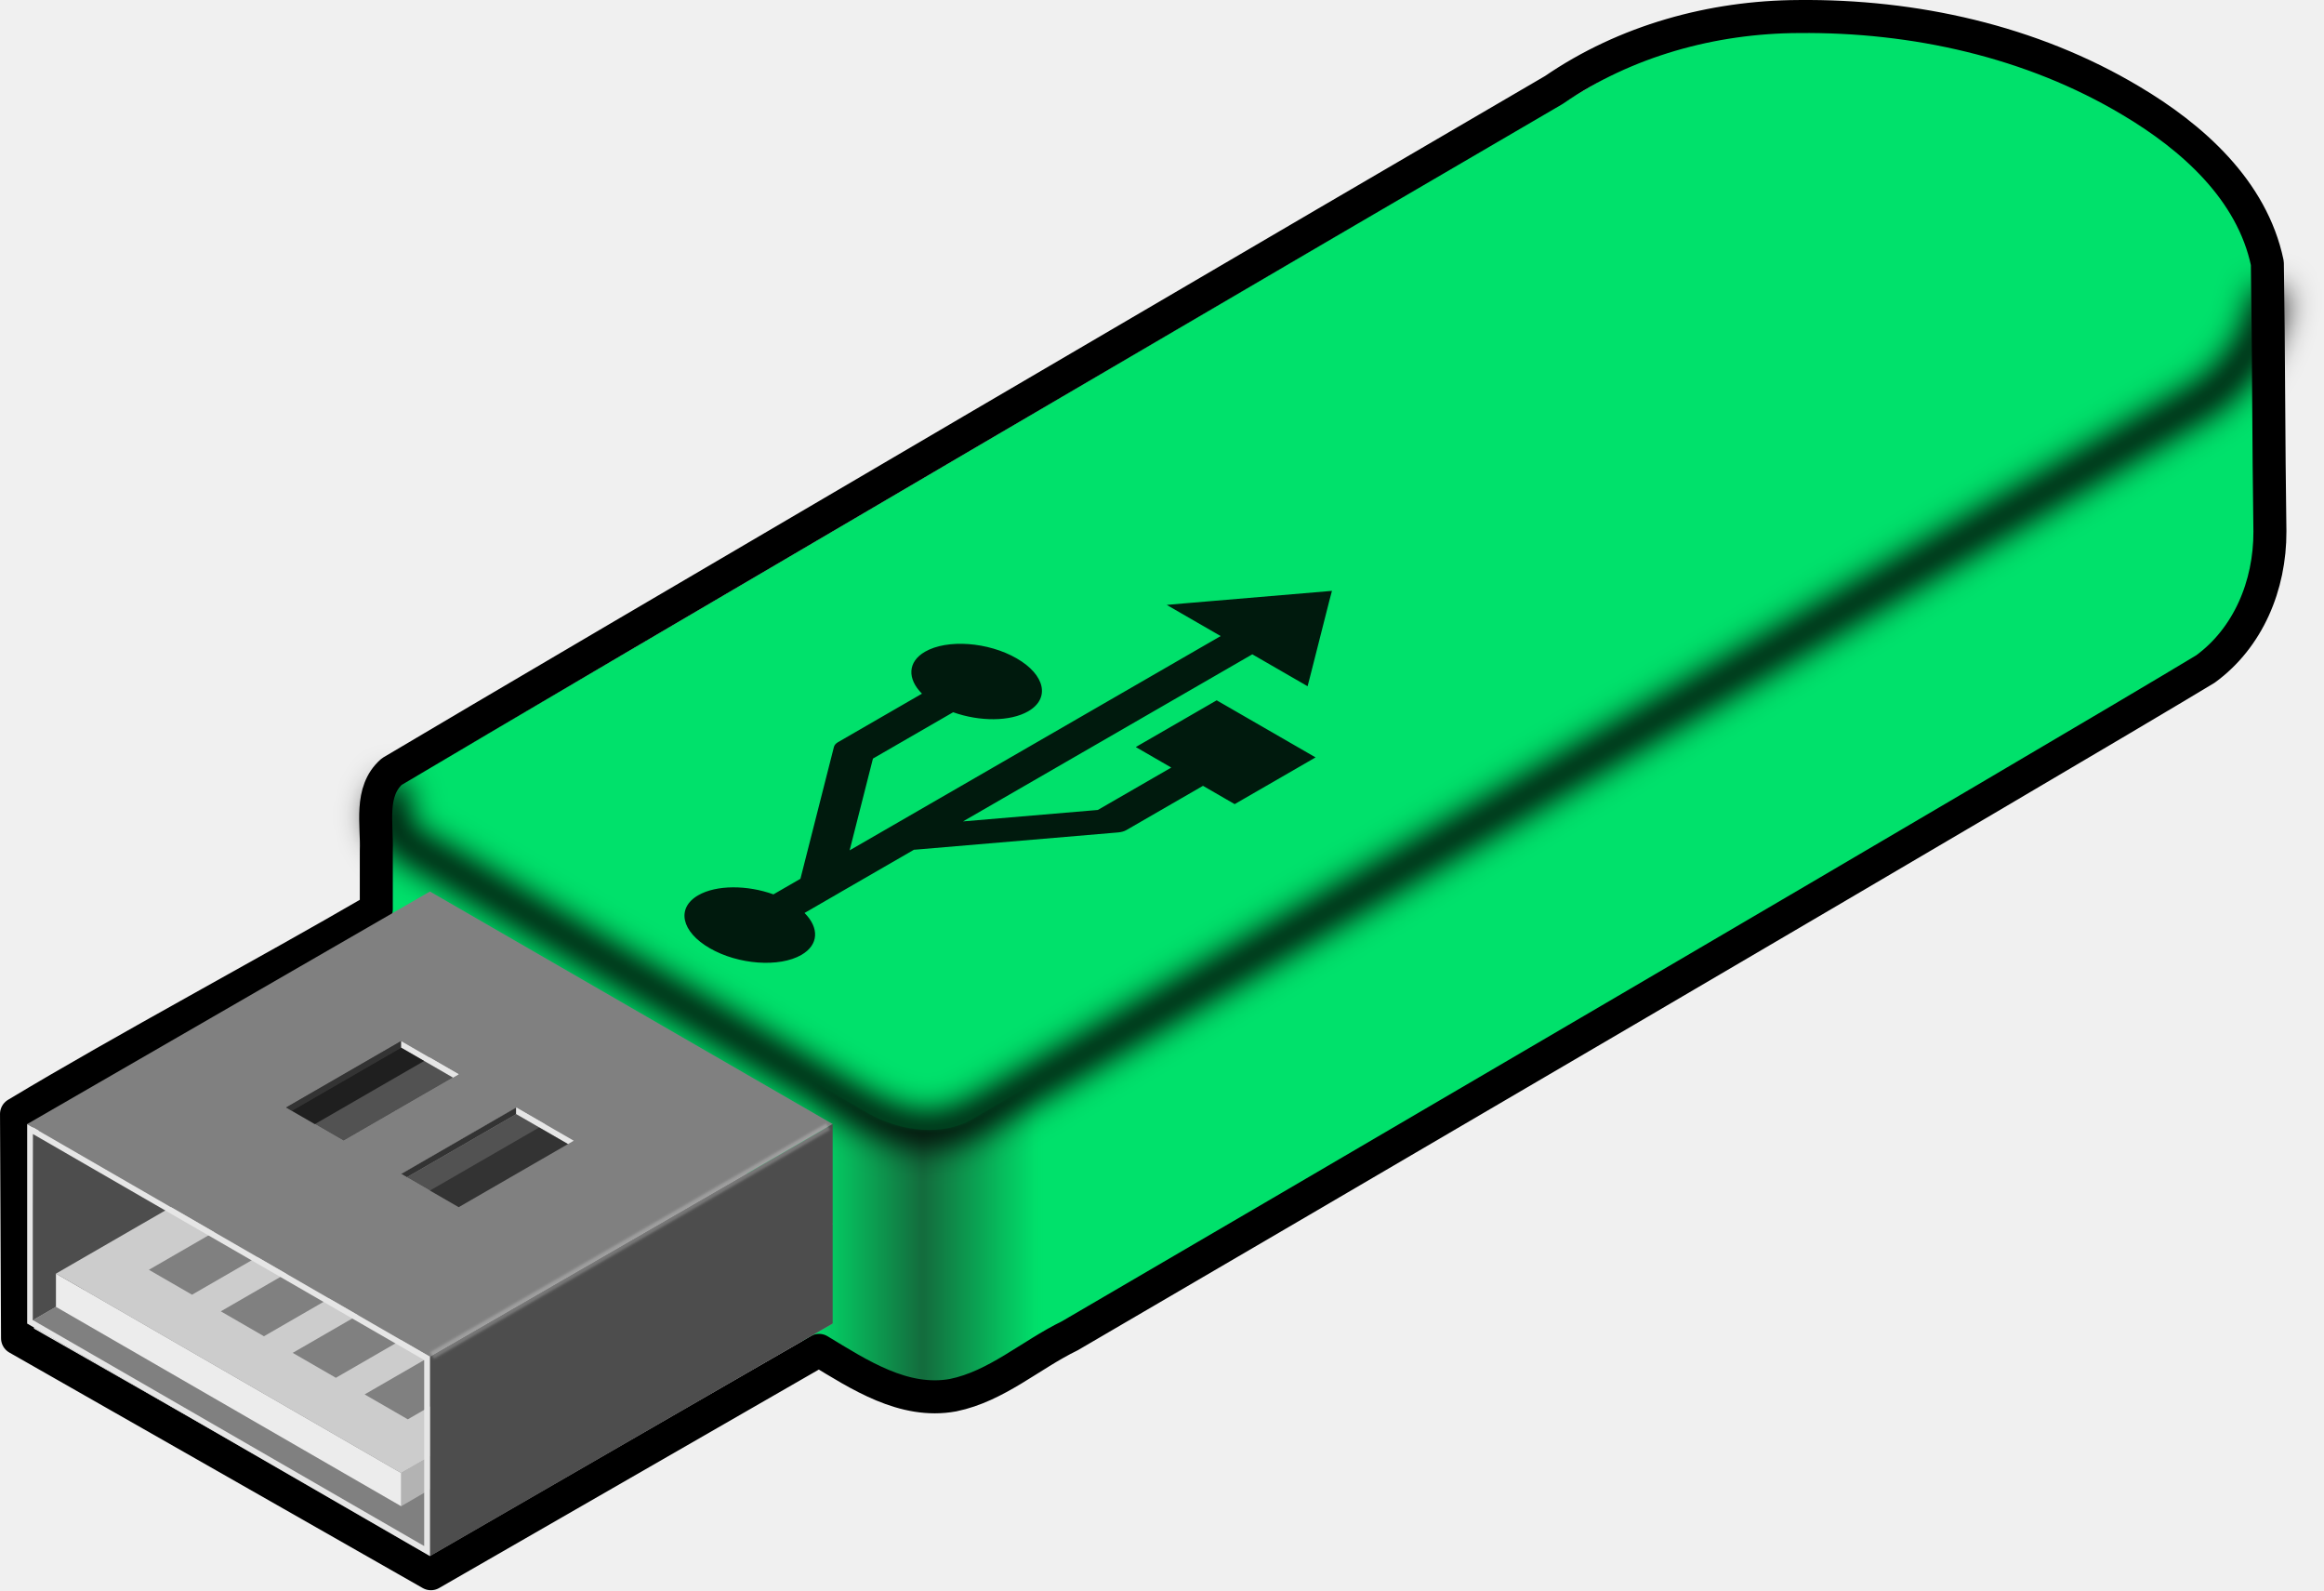
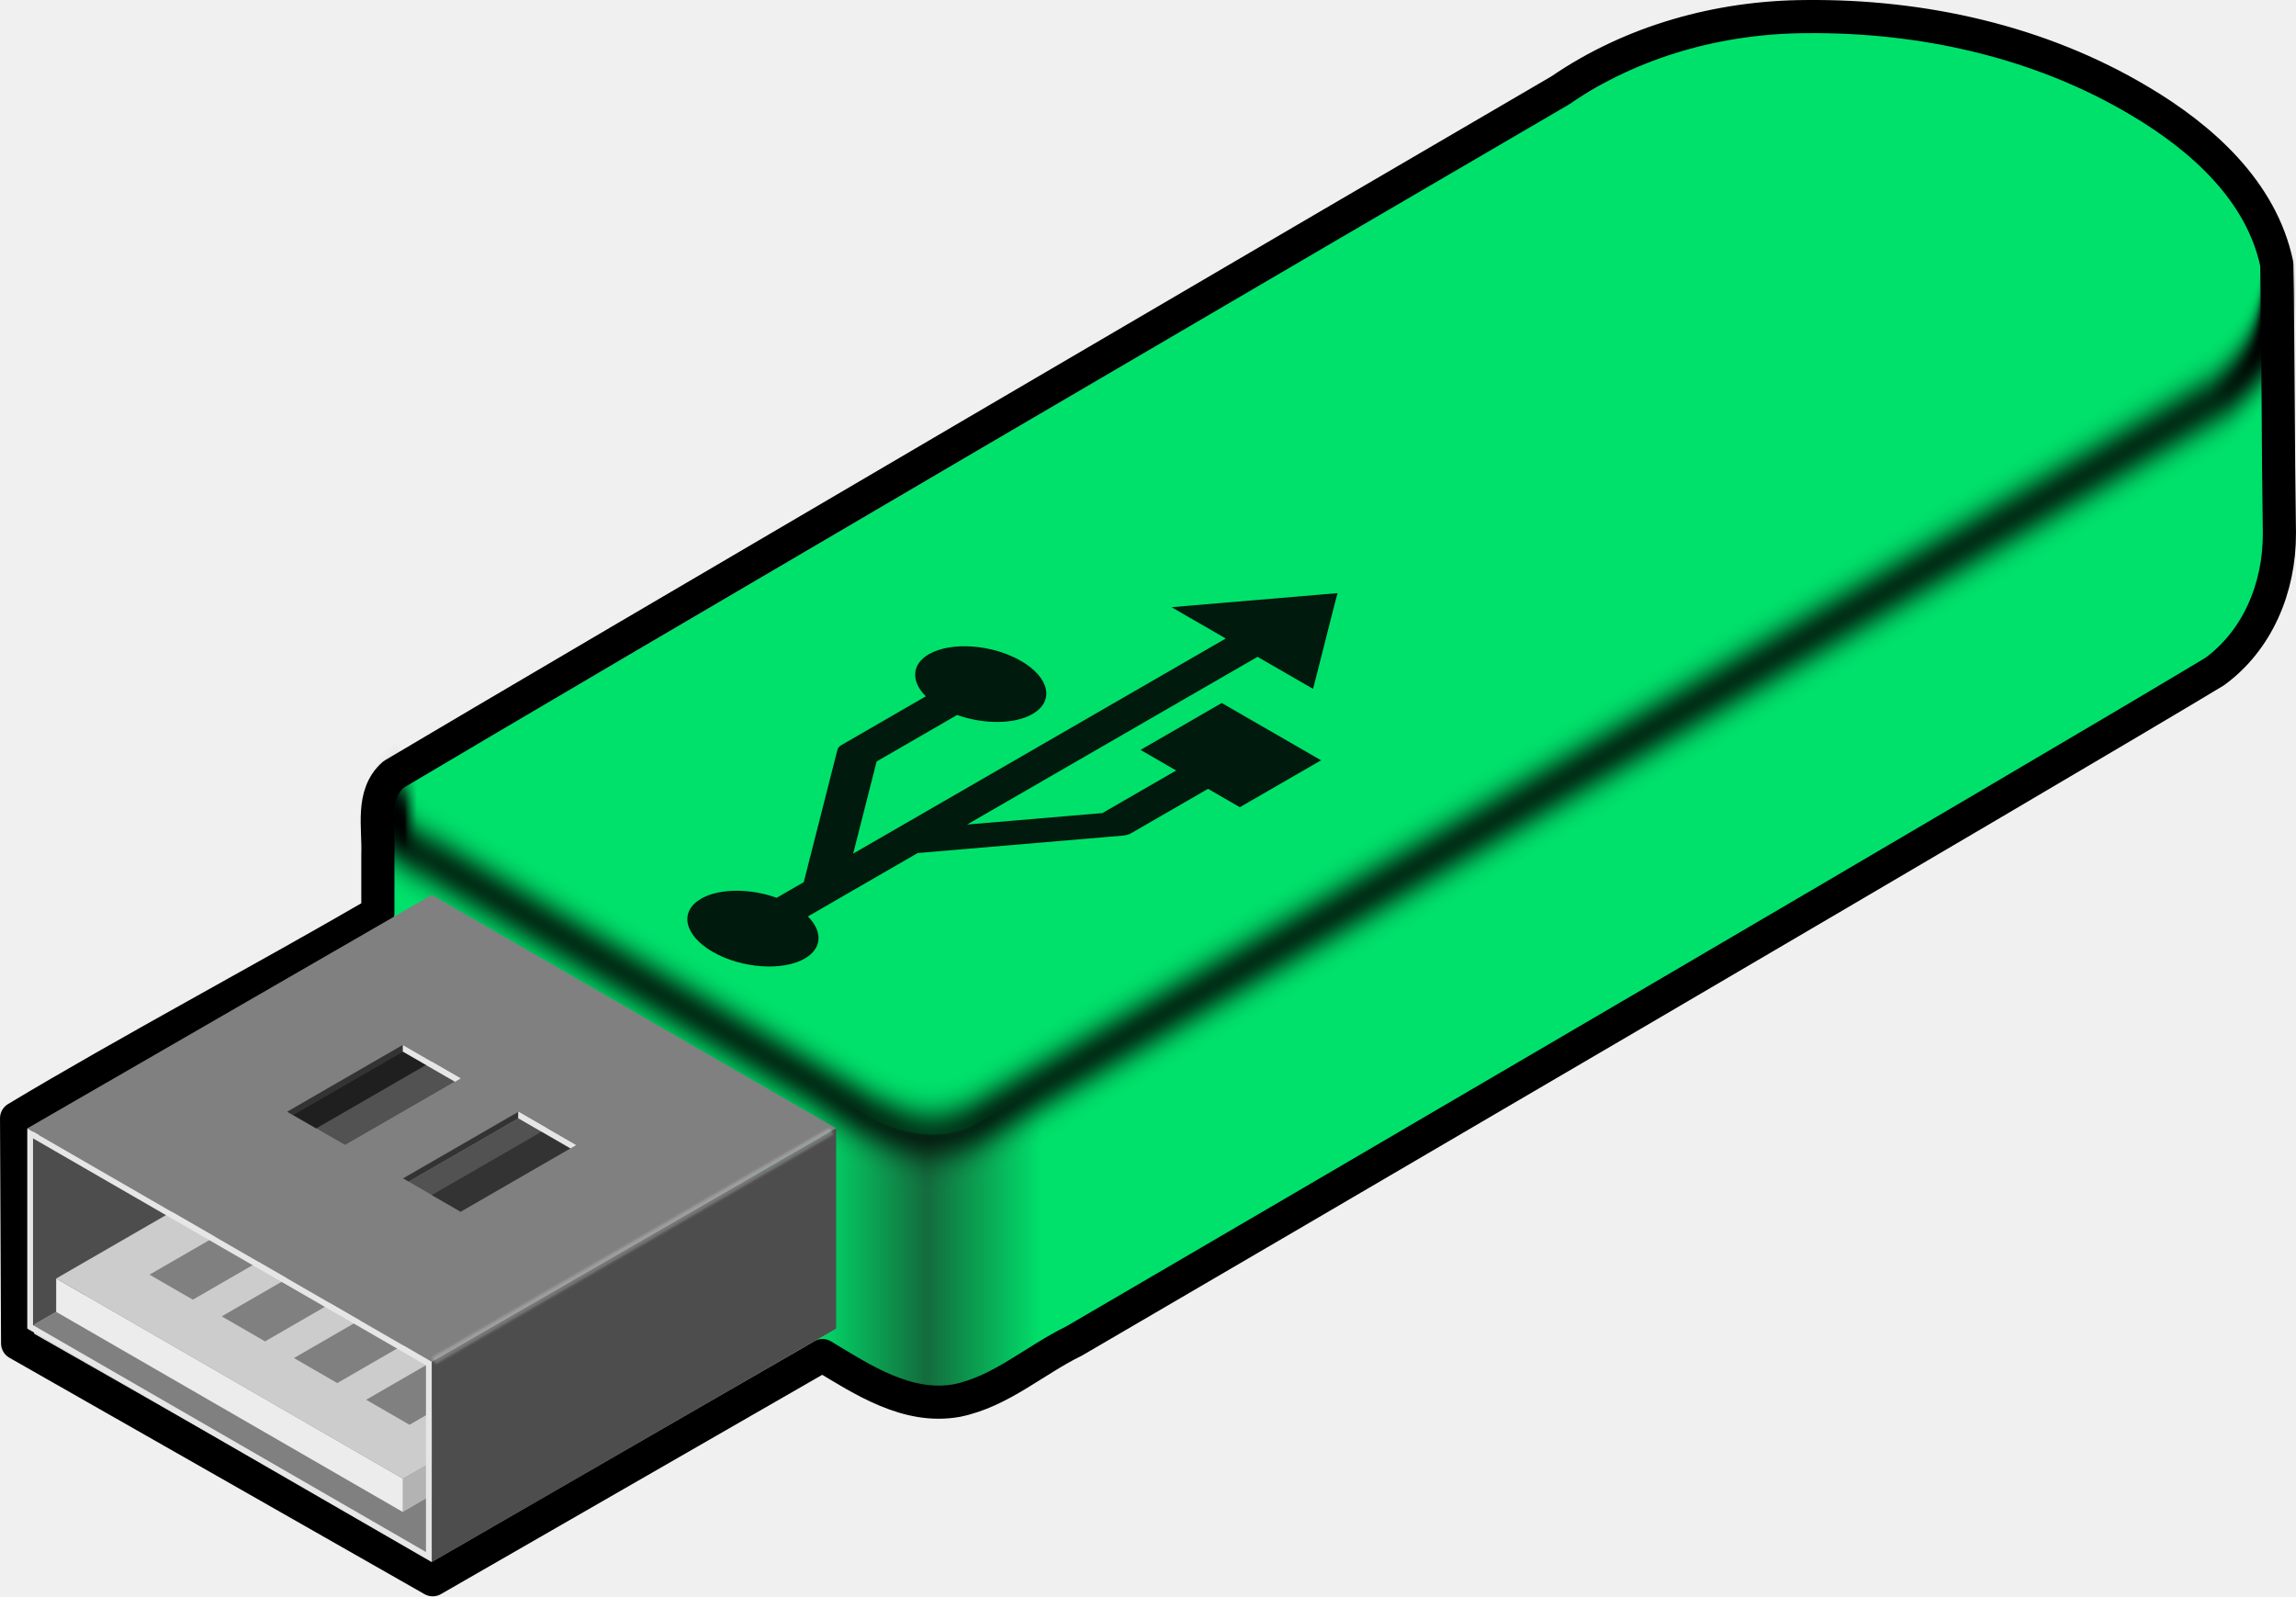
- <svg xmlns="http://www.w3.org/2000/svg" id="svg4451" viewBox="0 0 63.374 43.352" version="1.1" width="63.374" height="43.352">
+ <svg xmlns="http://www.w3.org/2000/svg" id="svg4451" viewBox="0 0 62.35 43.352" version="1.1" width="62.35" height="43.352">
  <defs id="defs4453">
    <linearGradient id="linearGradient5477" y2="781.13" gradientUnits="userSpaceOnUse" x2="368.22" gradientTransform="matrix(0.051129,0,0,0.051129,351.64,507.1)" y1="781.13" x1="245.5">
      <stop id="stop2582-6" style="stop-color:#00e16b;stop-opacity:1;" offset="0" />
      <stop id="stop2588-1" style="stop-color:#201f1f;stop-opacity:1;" offset="0.5" />
      <stop id="stop2584-38" style="stop-color:#00e16b;stop-opacity:1;" offset="1" />
    </linearGradient>
    <filter id="filter5446" height="1.031" width="1.043" color-interpolation-filters="sRGB" y="-0.015" x="-0.021">
      <feGaussianBlur id="feGaussianBlur5448" stdDeviation="0.056" />
    </filter>
-     <filter id="filter5398" color-interpolation-filters="sRGB" x="-0.029" y="-0.047" width="1.058" height="1.112">
-       <feGaussianBlur id="feGaussianBlur5400" stdDeviation="8.552" />
+     <filter id="filter5398" color-interpolation-filters="sRGB" x="-0.009" y="-0.047" width="1.018" height="1.112">
+       <feGaussianBlur id="feGaussianBlur5400" stdDeviation="0.001 8.552" />
    </filter>
    <filter id="filter3406-4" color-interpolation-filters="sRGB" x="-0.014" y="-0.031" width="1.029" height="1.062">
      <feGaussianBlur id="feGaussianBlur3408-4" stdDeviation="0.853" />
    </filter>
  </defs>
  <g id="layer1" transform="translate(-342.1637,-513.3142)">
    <path id="path4774" style="fill:#00e16b;fill-opacity:1;fill-rule:evenodd" d="m 391.7,514.15 c -2.124,0.018 -4.116,0.336 -5.598,1.191 l -33.111,19.426 c -0.332,0.191 -0.497,0.423 -0.502,0.669 l -6e-5,7.249 c -0.004,0.322 0.267,0.668 0.804,0.978 l 12.525,7.232 c 0.949,0.548 2.093,0.618 2.855,0.177 l 33.117,-19.426 c 1.515,-0.875 2.252,-2.052 2.252,-3.309 l 2e-4,-7.295 c -0.026,-1.644 -1.307,-3.419 -3.754,-4.832 -2.513,-1.451 -5.678,-2.085 -8.588,-2.061 z" />
    <path id="path4776" style="opacity:0.609;fill:url(#linearGradient5477);fill-rule:evenodd;filter:url(#filter5446)" d="m 364.2,542.71 v 7.246 c 0.366,0.211 1.622,0.936 1.622,0.936 0.949,0.548 2.093,0.618 2.855,0.177 0,0 1.404,-0.81 1.798,-1.037 v -7.246 c -0.394,0.227 -1.798,1.037 -1.798,1.037 -0.763,0.44 -1.906,0.37 -2.855,-0.177 0,0 -1.256,-0.725 -1.622,-0.936 z" />
    <path id="path4778" style="fill:#00e16b;fill-opacity:1;fill-rule:evenodd" d="m 353.29,536.42 12.525,7.231 c 0.949,0.548 2.095,0.621 2.855,0.178 l 33.126,-19.318 c 3.504,-2.043 2.844,-5.681 -1.502,-8.19 -4.346,-2.509 -10.675,-2.897 -14.187,-0.868 l -33.12,19.317 c -0.767,0.443 -0.646,1.103 0.303,1.651" />
    <path id="path4780" style="mix-blend-mode:normal;fill:none;stroke:#000000;stroke-width:17.7;stroke-dasharray:none;filter:url(#filter5398)" d="m 1024.8,275.73 c -1.39,24.612 -14.32,42.96 -31.243,56.476 l -655.18,383.07 c -28.689,16.447 -44.443,6.964 -63.971,-2.023 L 45.628,579.138 c -32.065,-15.81 -27.879,-26.86 -14.944,-36.77" transform="matrix(0.051129,0,0,0.051129,351.64,507.1)" />
    <path id="path4782" style="fill:none;stroke:#000000;stroke-width:0.9;stroke-linecap:round;stroke-linejoin:round;stroke-dasharray:none" d="m 391.216,513.765 c -2.36,0.009 -4.728,0.663 -6.681,2.003 -4.415,2.568 -27.3,15.97 -31.688,18.581 -0.615,0.541 -0.394,1.437 -0.422,2.154 v 1.602 c -3.038,1.767 -6.797,3.767 -9.811,5.578 l 0.028,6.113 11.272,6.42 10.585,-6.088 c 1.094,0.661 2.31,1.465 3.653,1.221 1.189,-0.243 2.113,-1.098 3.183,-1.618 4.175,-2.434 26.833,-15.681 30.969,-18.178 1.162,-0.848 1.764,-2.271 1.759,-3.751 -0.037,-2.437 -0.03,-4.834 -0.07,-7.314 -0.416,-1.991 -2.045,-3.435 -3.725,-4.431 -2.714,-1.62 -5.909,-2.323 -9.053,-2.292 z" />
    <g id="g4784" transform="matrix(0.051129,0,0,0.051129,351.5339,506.9106)">
      <path id="path4786" style="fill:#808080;fill-rule:evenodd" d="M -168.77,830.91 46.03,954.92 260.83,830.91 46.03,706.89 Z" />
      <path id="path4788" style="fill:#4d4d4d;fill-rule:evenodd" d="M -165.7,829.13 52.17,703.34 v -99.213 l -217.87,125.79 z" />
      <path id="path4790" style="fill:#b3b3b3;fill-rule:evenodd" d="M 30.686,928.35 258.826,795.48 V 777.763 L 30.686,910.633 Z" />
      <path id="path4792" style="fill:#ececec;fill-rule:evenodd" d="m -153.43,822.05 v -17.717 l 184.12,106.3 v 17.717 z" />
      <path id="path4794" style="fill:#cccccc;fill-rule:evenodd" d="m 30.686,910.63 -184.12,-106.3 230.14,-132.87 184.12,106.3 z" />
      <path id="path4796" style="fill:#808080;fill-rule:evenodd" d="m -103.86,802.29 23.014,13.287 203.59,-117.54 L 99.73,684.75 -103.86,802.29 m 38.357,22.146 23.014,13.287 203.59,-117.54 -23.014,-13.287 -203.59,117.54 m 38.357,22.146 23.014,13.287 203.59,-117.54 -23.014,-13.287 -203.59,117.54 m 38.357,22.146 23.014,13.287 203.59,-117.54 -23.014,-13.287 -203.59,117.54" />
      <path id="path4798" style="fill:#808080;fill-rule:evenodd" d="m 46.031,600.59 -214.81,124 214.81,124.03 214.81,-124.03 z M 30.688,680.31 61.375,698.03 0,733.47 -30.688,715.75 Z m 61.374,35.44 30.688,17.72 -61.375,35.44 -30.687,-17.72 z" />
      <path id="path4800" style="fill:#4d4d4d;fill-rule:evenodd" d="M 46.029,954.92 V 848.62 L 260.829,724.6 V 830.9 Z" />
      <path id="path4802" style="fill:#333333;fill-rule:evenodd" d="m -27.617,717.52 -3.069,-1.772 61.372,-35.433 v 3.543 l -58.303,33.661 z" />
      <path id="path4804" style="fill:#e6e6e6;fill-rule:evenodd" d="m 30.686,680.31 v 3.543 l 27.617,15.945 3.069,-1.772 -30.686,-17.717 z" />
      <path id="path4806" style="fill:#e6e6e6;fill-rule:evenodd" d="M -168.78,724.59 V 830.9 l 214.81,124 V 848.62 Z m 3.062,5.312 208.69,120.5 v 99.188 l -208.69,-120.47 v -99.219 z" />
      <path id="path4808" style="fill:#333333;fill-rule:evenodd" d="m 33.755,752.95 -3.069,-1.772 61.372,-35.433 v 3.543 l -58.303,33.661 z" />
      <path id="path4810" style="fill:#e6e6e6;fill-rule:evenodd" d="m 92.058,715.75 v 3.543 l 27.617,15.945 3.069,-1.772 -30.686,-17.717 z" />
      <path id="path4812" style="opacity:0.6;fill:#000000;fill-rule:evenodd" d="M 33.755,752.95 92.058,719.29 119.68,735.24 61.372,768.9 Z" />
      <path id="path4814" style="opacity:0.6;fill:#000000;fill-rule:evenodd" d="M -27.617,717.52 30.686,683.86 58.303,699.8 0,733.46 Z" />
      <path id="path4816" style="opacity:0.24;fill:none;stroke:#ffffff;stroke-width:4;filter:url(#filter3406-4)" d="m 47.104,848.01 211.29,-122" />
    </g>
    <path id="path4265" style="opacity:0.88;fill:#000000;fill-opacity:1" d="m 367.39,531.08 c -0.478,0.276 -0.489,0.74 -0.085,1.145 l -2.291,1.323 c -0.059,0.034 -0.097,0.079 -0.11,0.13 l -0.913,3.593 -0.736,0.425 c -0.716,-0.258 -1.558,-0.261 -2.052,0.025 -0.603,0.348 -0.462,0.995 0.315,1.443 0.777,0.449 1.897,0.53 2.5,0.182 0.477,-0.276 0.487,-0.739 0.085,-1.143 l 0.926,-0.535 0.005,10e-4 5.9e-4,-0.005 2.056,-1.187 0.002,0.003 5.555,-0.472 c 0.089,-0.007 0.168,-0.029 0.227,-0.062 l 2.094,-1.209 0.576,0.333 0.288,0.166 0.223,-0.129 1.76,-1.016 0.223,-0.129 -0.288,-0.166 -2.121,-1.224 -0.288,-0.166 -0.223,0.129 -1.76,1.016 -0.223,0.129 0.288,0.166 0.68,0.393 -2.003,1.156 -3.676,0.312 7.889,-4.555 1.109,0.64 0.398,0.23 0.07,-0.269 0.523,-2.061 0.072,-0.27 -0.468,0.04 -3.572,0.302 -0.466,0.041 0.398,0.23 1.073,0.619 -10.118,5.842 0.636,-2.502 2.187,-1.263 c 0.715,0.256 1.554,0.259 2.047,-0.026 0.603,-0.348 0.463,-0.994 -0.314,-1.442 -0.777,-0.449 -1.897,-0.53 -2.5,-0.182" />
  </g>
</svg>
